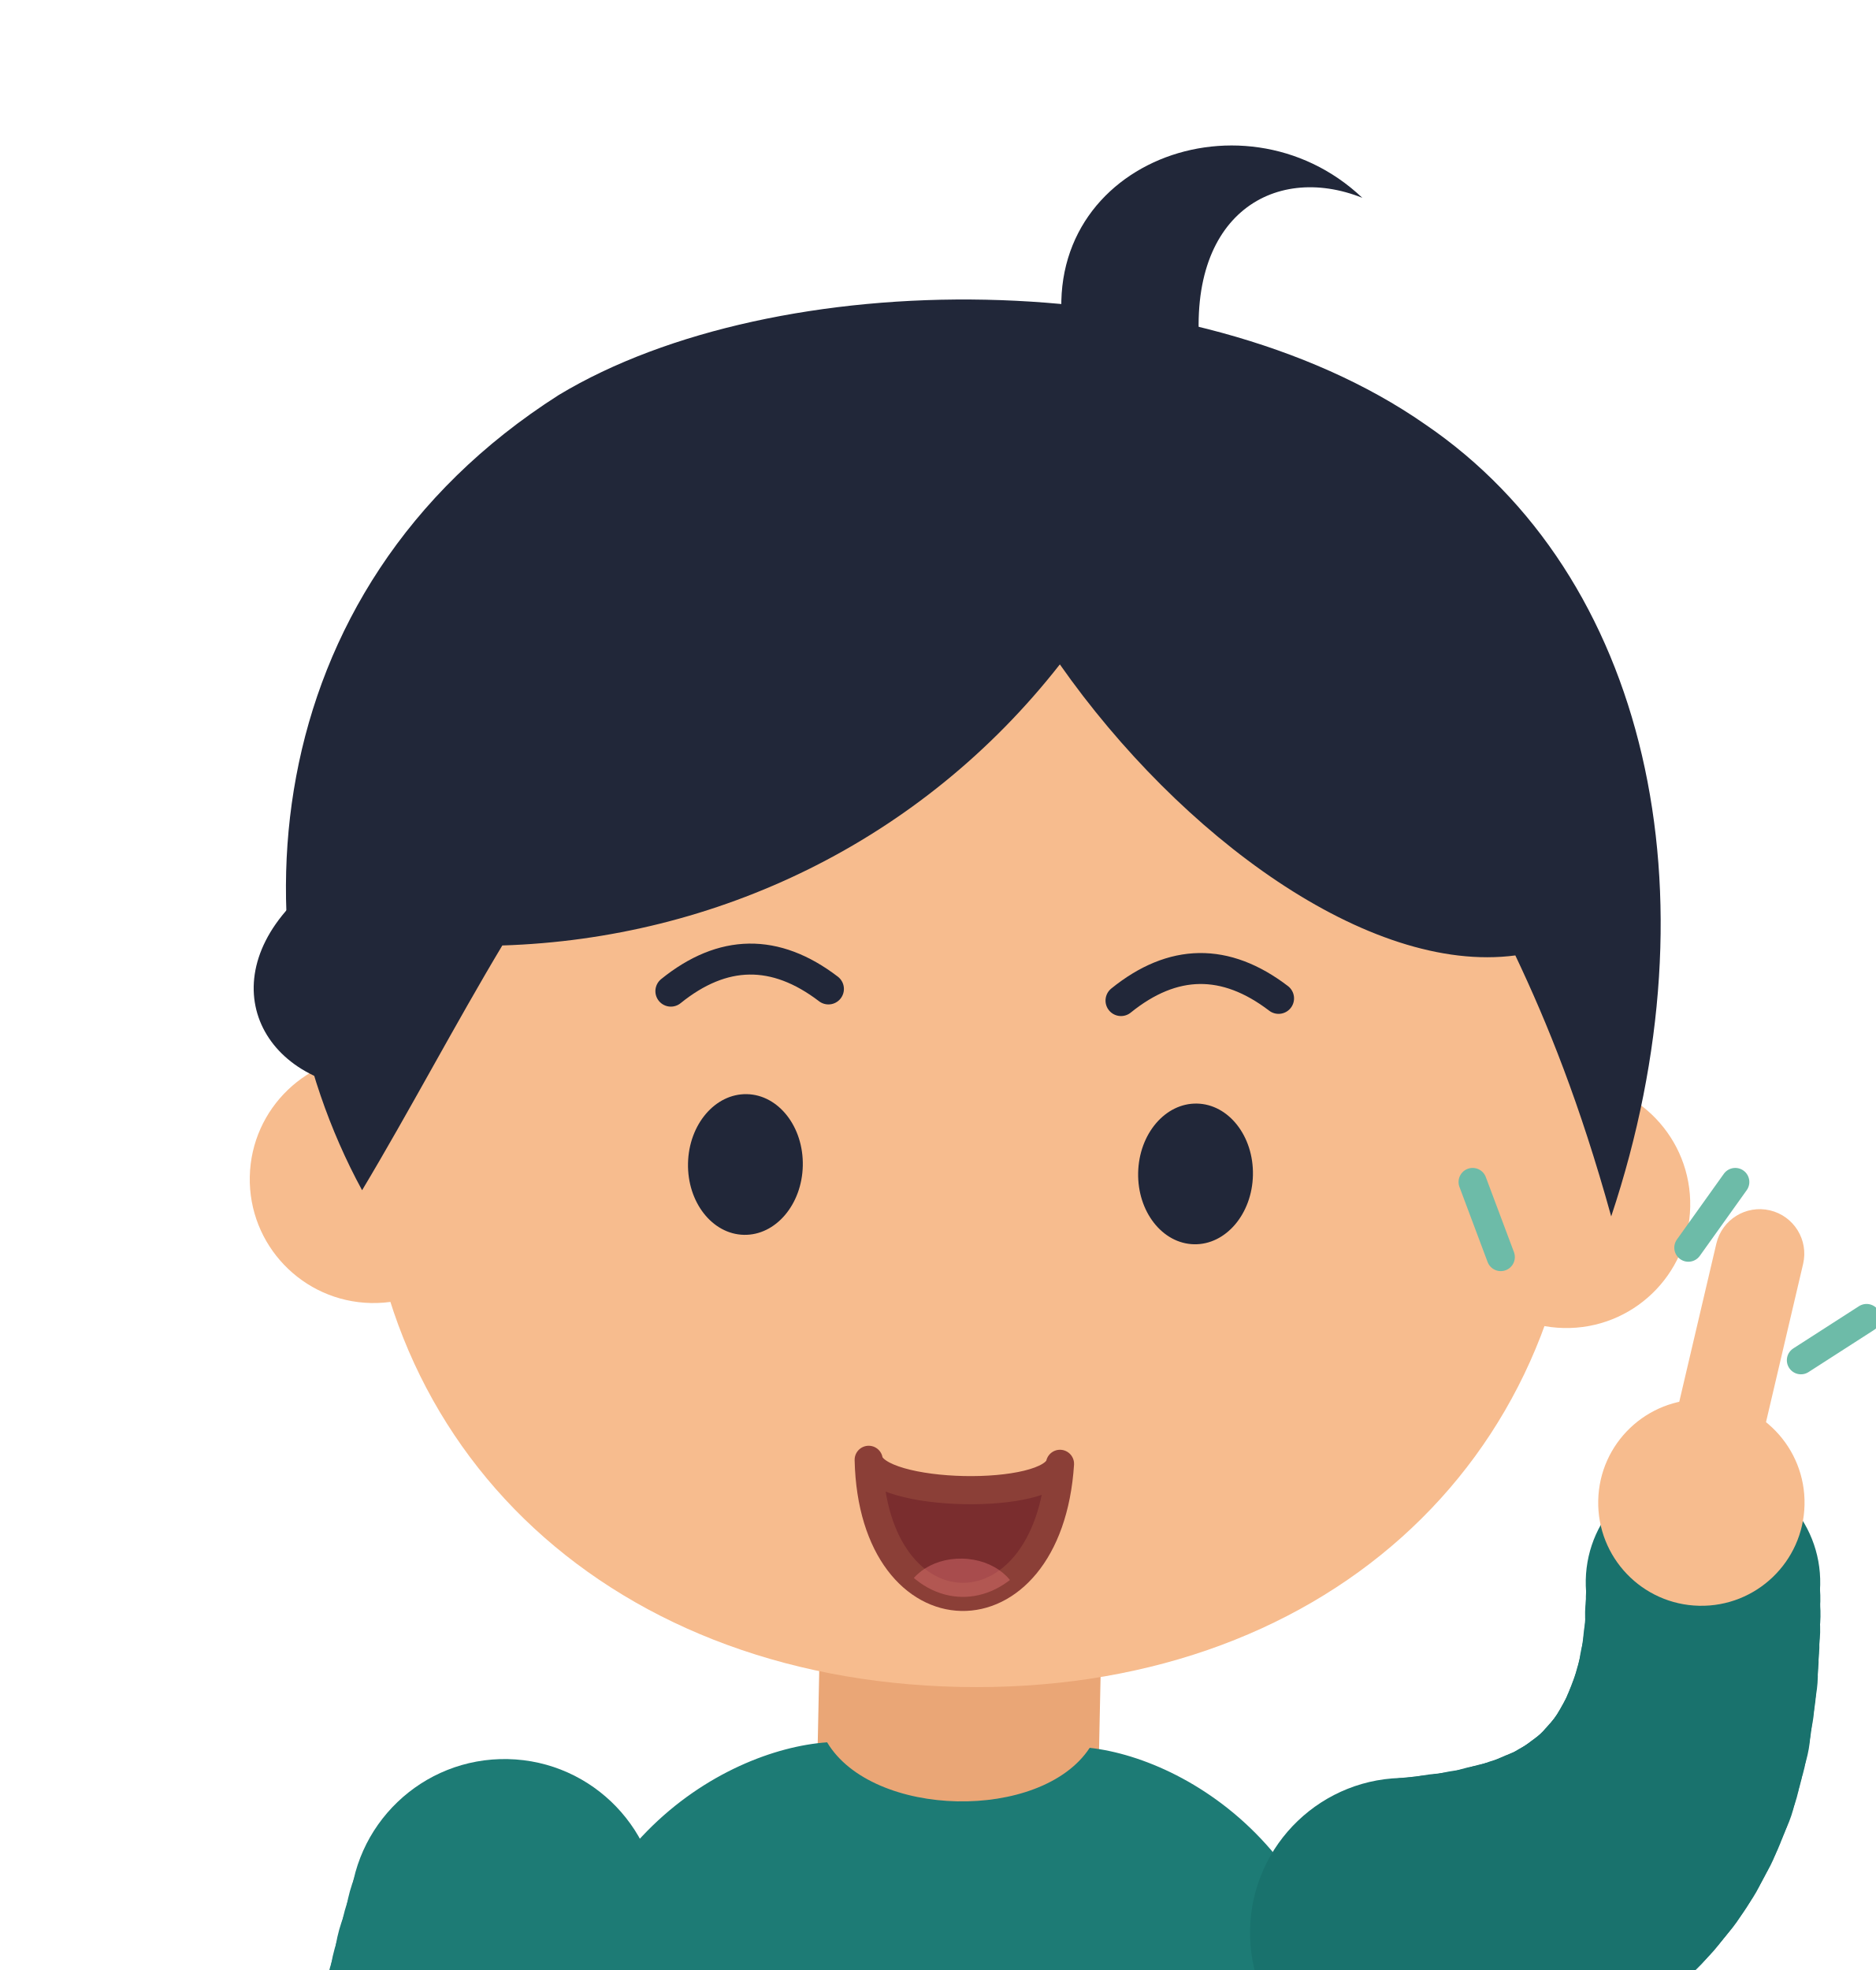
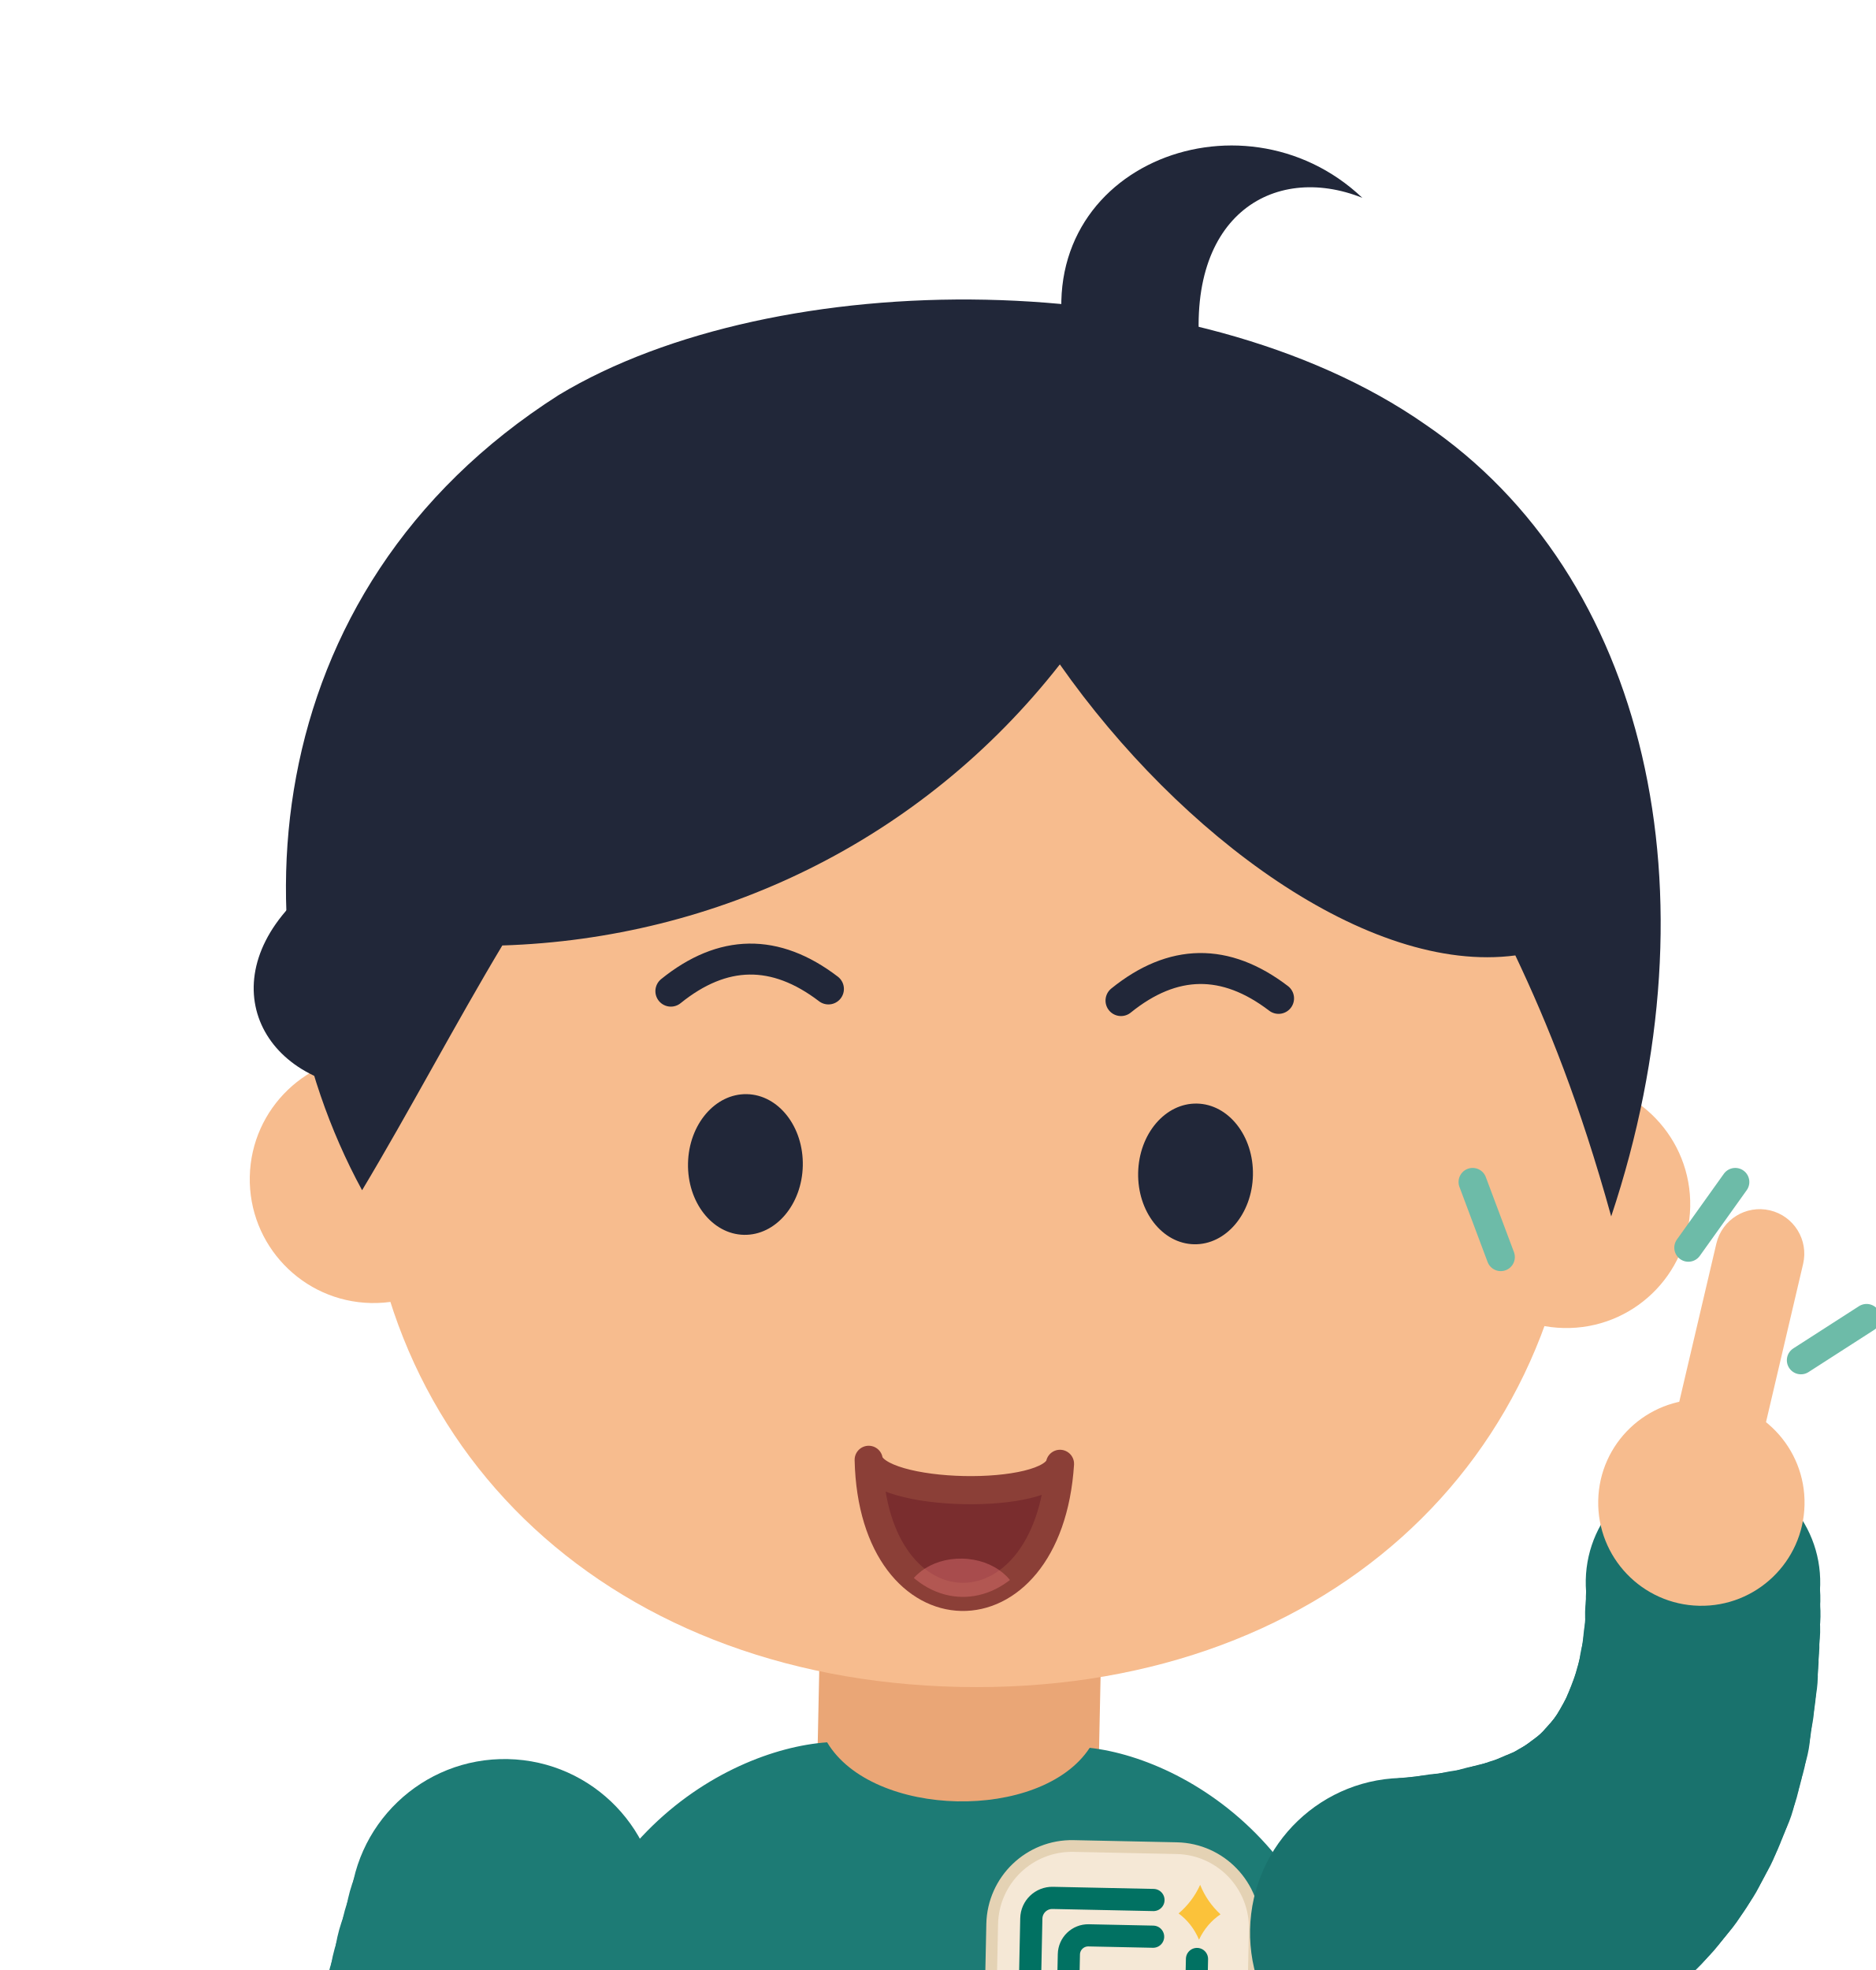
<svg xmlns="http://www.w3.org/2000/svg" viewBox="0 0 400 420" role="img" aria-label="Raka">
  <path d="M130 566L194 566L190 736L134 736Z" fill="#212739" stroke="#212739" stroke-width="12" stroke-linejoin="round" />
  <path d="M206 566L270 566L266 736L210 736Z" fill="#212739" stroke="#212739" stroke-width="12" stroke-linejoin="round" />
  <path d="M88 778C82 750 112 734 152 736L190 738C202 752 200 778 188 778Z" fill="#F5E8D6" />
  <path d="M312 778C318 750 288 734 248 736L210 738C198 752 200 778 212 778Z" fill="#F5E8D6" />
  <g class="raka-body" transform="translate(0 0) rotate(1.2 200 580)">
    <g class="raka-arm-L" fill="#1d7b75">
      <circle cx="104" cy="410" r="33" />
      <circle cx="102.9" cy="414.1" r="33" />
      <circle cx="101.8" cy="418.2" r="32.9" />
      <circle cx="100.7" cy="422.3" r="32.9" />
      <circle cx="99.7" cy="426.4" r="32.8" />
      <circle cx="98.7" cy="430.4" r="32.7" />
      <circle cx="97.7" cy="434.4" r="32.5" />
      <circle cx="96.8" cy="438.4" r="32.4" />
      <circle cx="95.9" cy="442.4" r="32.2" />
      <circle cx="95.1" cy="446.3" r="32" />
      <circle cx="94.3" cy="450.3" r="31.8" />
      <circle cx="93.5" cy="454.1" r="31.5" />
      <circle cx="92.7" cy="458" r="31.3" />
      <circle cx="92" cy="461.8" r="31" />
      <circle cx="91.3" cy="465.7" r="30.7" />
      <circle cx="90.7" cy="469.4" r="30.5" />
      <circle cx="90.1" cy="473.2" r="30.2" />
      <circle cx="89.5" cy="476.9" r="29.9" />
      <circle cx="89" cy="480.7" r="29.6" />
      <circle cx="88.5" cy="484.3" r="29.3" />
      <circle cx="88" cy="488" r="29" />
      <circle cx="87.6" cy="491.6" r="28.7" />
      <circle cx="87.2" cy="495.3" r="28.4" />
      <circle cx="86.8" cy="498.8" r="28.1" />
      <circle cx="86.5" cy="502.4" r="27.8" />
      <circle cx="86.2" cy="505.9" r="27.5" />
      <circle cx="85.9" cy="509.5" r="27.3" />
      <circle cx="85.7" cy="512.9" r="27" />
      <circle cx="85.5" cy="516.4" r="26.7" />
      <circle cx="85.4" cy="519.8" r="26.5" />
      <circle cx="85.3" cy="523.3" r="26.3" />
      <circle cx="85.2" cy="526.6" r="26" />
      <circle cx="85.1" cy="530" r="25.8" />
      <circle cx="85.1" cy="533.3" r="25.6" />
      <circle cx="85.1" cy="536.7" r="25.5" />
      <circle cx="85.2" cy="539.9" r="25.3" />
      <circle cx="85.3" cy="543.2" r="25.2" />
      <circle cx="85.4" cy="546.4" r="25.1" />
      <circle cx="85.6" cy="549.7" r="25.1" />
      <circle cx="85.8" cy="552.8" r="25" />
      <circle cx="86" cy="556" r="25" />
      <circle cx="87.3" cy="572.9" r="22" fill="#F7BC8E" />
    </g>
    <rect x="170" y="336" width="60" height="62" rx="16" fill="#EAA676" />
    <g transform="translate(200 580) scale(1 1) translate(-200 -580)">
      <path d="M114 452C112 396 150 374 172 372C182 388 218 388 228 372C250 374 288 396 286 452L296 566C250 588 150 588 104 566Z" fill="#1D7B75" />
+     </g>
+     <g class="raka-patch">
+       <rect x="208" y="393" width="56" height="56" rx="17" fill="#F5E8D6" stroke="#E4D2B4" stroke-width="2.5" />
+       <g transform="translate(236 421) scale(0.1719) translate(-128 -128)">
+         <g fill="none" stroke="#017162" stroke-width="27.5" stroke-linecap="round" stroke-linejoin="round">
+           <path d="M164.5 30H39.5A26 26 0 0 0 13.5 56V205.5A26 26 0 0 0 39.5 231.5H221.5" />
+           <path d="M165 75.5H85A24 24 0 0 0 61 99.5V160.5A24 24 0 0 0 85 184.5H196A24 24 0 0 0 220 160.5V102" />
+         </g>
+         <path d="M222 10Q231 31 248 46Q231 58 222 78Q213 58 196 46Q213 31 222 10Z" fill="#FBC23A" />
+       </g>
    </g>
    <g class="raka-head" transform="translate(200 362) rotate(0) scale(1.2) translate(-200 -306)">
      <circle cx="94" cy="216" r="22" fill="#F7BC8E" />
      <circle cx="306" cy="216" r="22" fill="#F7BC8E" />
      <path d="M200 92C270 92 308 138 308 204C308 262 264 304 200 304C136 304 92 262 92 204C92 138 130 92 200 92Z" fill="#F7BC8E" />
      <g transform="translate(200 0) scale(1 1) translate(-200 0)">
        <path d="M146 187Q160 176 174 187" fill="none" stroke="#212739" stroke-width="5.5" stroke-linecap="round" transform="translate(0 -6) rotate(-2 160 184)" />
        <path d="M226 187Q240 176 254 187" fill="none" stroke="#212739" stroke-width="5.5" stroke-linecap="round" transform="translate(0 -6) rotate(-2 240 184)" />
        <ellipse cx="160" cy="212" rx="10.2" ry="12.5" fill="#212739" opacity="1" />
        <path d="M146 217Q160 195 174 217" fill="none" stroke="#212739" stroke-width="6" stroke-linecap="round" opacity="0" />
        <ellipse cx="240" cy="212" rx="10.2" ry="12.5" fill="#212739" opacity="1" />
        <path d="M226 217Q240 195 254 217" fill="none" stroke="#212739" stroke-width="6" stroke-linecap="round" opacity="0" />
        <g transform="translate(200 264)">
          <defs>
            <clipPath id="wajah-menunjuk-mc">
              <path d="M-17 0C-15.6 6.7 15.6 6.7 17 0C15.6 32 -15.6 32 -17 0Z" />
            </clipPath>
          </defs>
          <path d="M-17 0C-15.6 6.7 15.6 6.7 17 0C15.6 32 -15.6 32 -17 0Z" fill="#7A2D2E" fill-opacity="1" stroke="#8B3F37" stroke-width="5" stroke-linejoin="round" />
          <ellipse cx="0" cy="25.2" rx="10.2" ry="8" fill="#EE7A7A" clip-path="url(#wajah-menunjuk-mc)" opacity="0.4" />
        </g>
      </g>
      <g transform="translate(0 0)" fill="#212739">
        <path d="M92 218C68 176 70 112 124 76C162 52 236 50 278 78C318 104 332 160 314 218C308 198 302 184 296 172C270 176 236 152 214 122C190 154 154 172 116 174C108 188 100 204 92 218Z" />
        <path d="M98 200C76 202 64 184 78 168C80 180 88 184 102 184Z" />
        <path d="M214 66C206 34 244 18 266 38C250 32 234 42 238 68Z" />
      </g>
    </g>
    <g class="raka-arm-R" fill="#19726d">
      <circle cx="296" cy="410" r="33" />
      <circle cx="299.2" cy="409.7" r="33" />
      <circle cx="302.3" cy="409.2" r="32.9" />
      <circle cx="305.4" cy="408.7" r="32.9" />
      <circle cx="308.3" cy="408.2" r="32.8" />
      <circle cx="311.2" cy="407.5" r="32.7" />
      <circle cx="314" cy="406.8" r="32.5" />
      <circle cx="316.7" cy="405.9" r="32.4" />
      <circle cx="319.3" cy="405" r="32.2" />
      <circle cx="321.8" cy="404.1" r="32" />
      <circle cx="324.3" cy="403" r="31.8" />
      <circle cx="326.6" cy="401.9" r="31.5" />
      <circle cx="328.9" cy="400.6" r="31.3" />
      <circle cx="331.1" cy="399.3" r="31" />
      <circle cx="333.2" cy="398" r="30.7" />
      <circle cx="335.2" cy="396.5" r="30.5" />
      <circle cx="337.1" cy="395" r="30.2" />
      <circle cx="339" cy="393.3" r="29.9" />
      <circle cx="340.7" cy="391.6" r="29.6" />
      <circle cx="342.4" cy="389.9" r="29.3" />
      <circle cx="344" cy="388" r="29" />
      <circle cx="345.5" cy="386.1" r="28.7" />
      <circle cx="346.9" cy="384" r="28.4" />
      <circle cx="348.3" cy="381.9" r="28.1" />
      <circle cx="349.5" cy="379.8" r="27.8" />
      <circle cx="350.7" cy="377.5" r="27.5" />
      <circle cx="351.8" cy="375.2" r="27.3" />
      <circle cx="352.8" cy="372.7" r="27" />
      <circle cx="353.7" cy="370.2" r="26.7" />
      <circle cx="354.5" cy="367.7" r="26.5" />
      <circle cx="355.3" cy="365" r="26.3" />
      <circle cx="355.9" cy="362.3" r="26" />
      <circle cx="356.5" cy="359.4" r="25.8" />
      <circle cx="357" cy="356.5" r="25.6" />
      <circle cx="357.4" cy="353.6" r="25.5" />
      <circle cx="357.7" cy="350.5" r="25.3" />
      <circle cx="357.9" cy="347.4" r="25.2" />
      <circle cx="358.1" cy="344.1" r="25.1" />
      <circle cx="358.1" cy="340.8" r="25.1" />
      <circle cx="358.1" cy="337.5" r="25" />
      <circle cx="358" cy="334" r="25" />
      <circle cx="357.3" cy="317" r="22" fill="#F7BC8E" />
      <rect x="0" y="-9.5" width="64" height="19" rx="9.5" fill="#F7BC8E" transform="translate(357.3 317) rotate(-78)" />
    </g>
  </g>
  <g opacity="1" stroke="#6DBBA8" stroke-width="6" stroke-linecap="round" transform="translate(0 0)">
    <path d="M320 268l-6 -16M360 266l10 -14M384 290l14 -9" />
  </g>
</svg>
